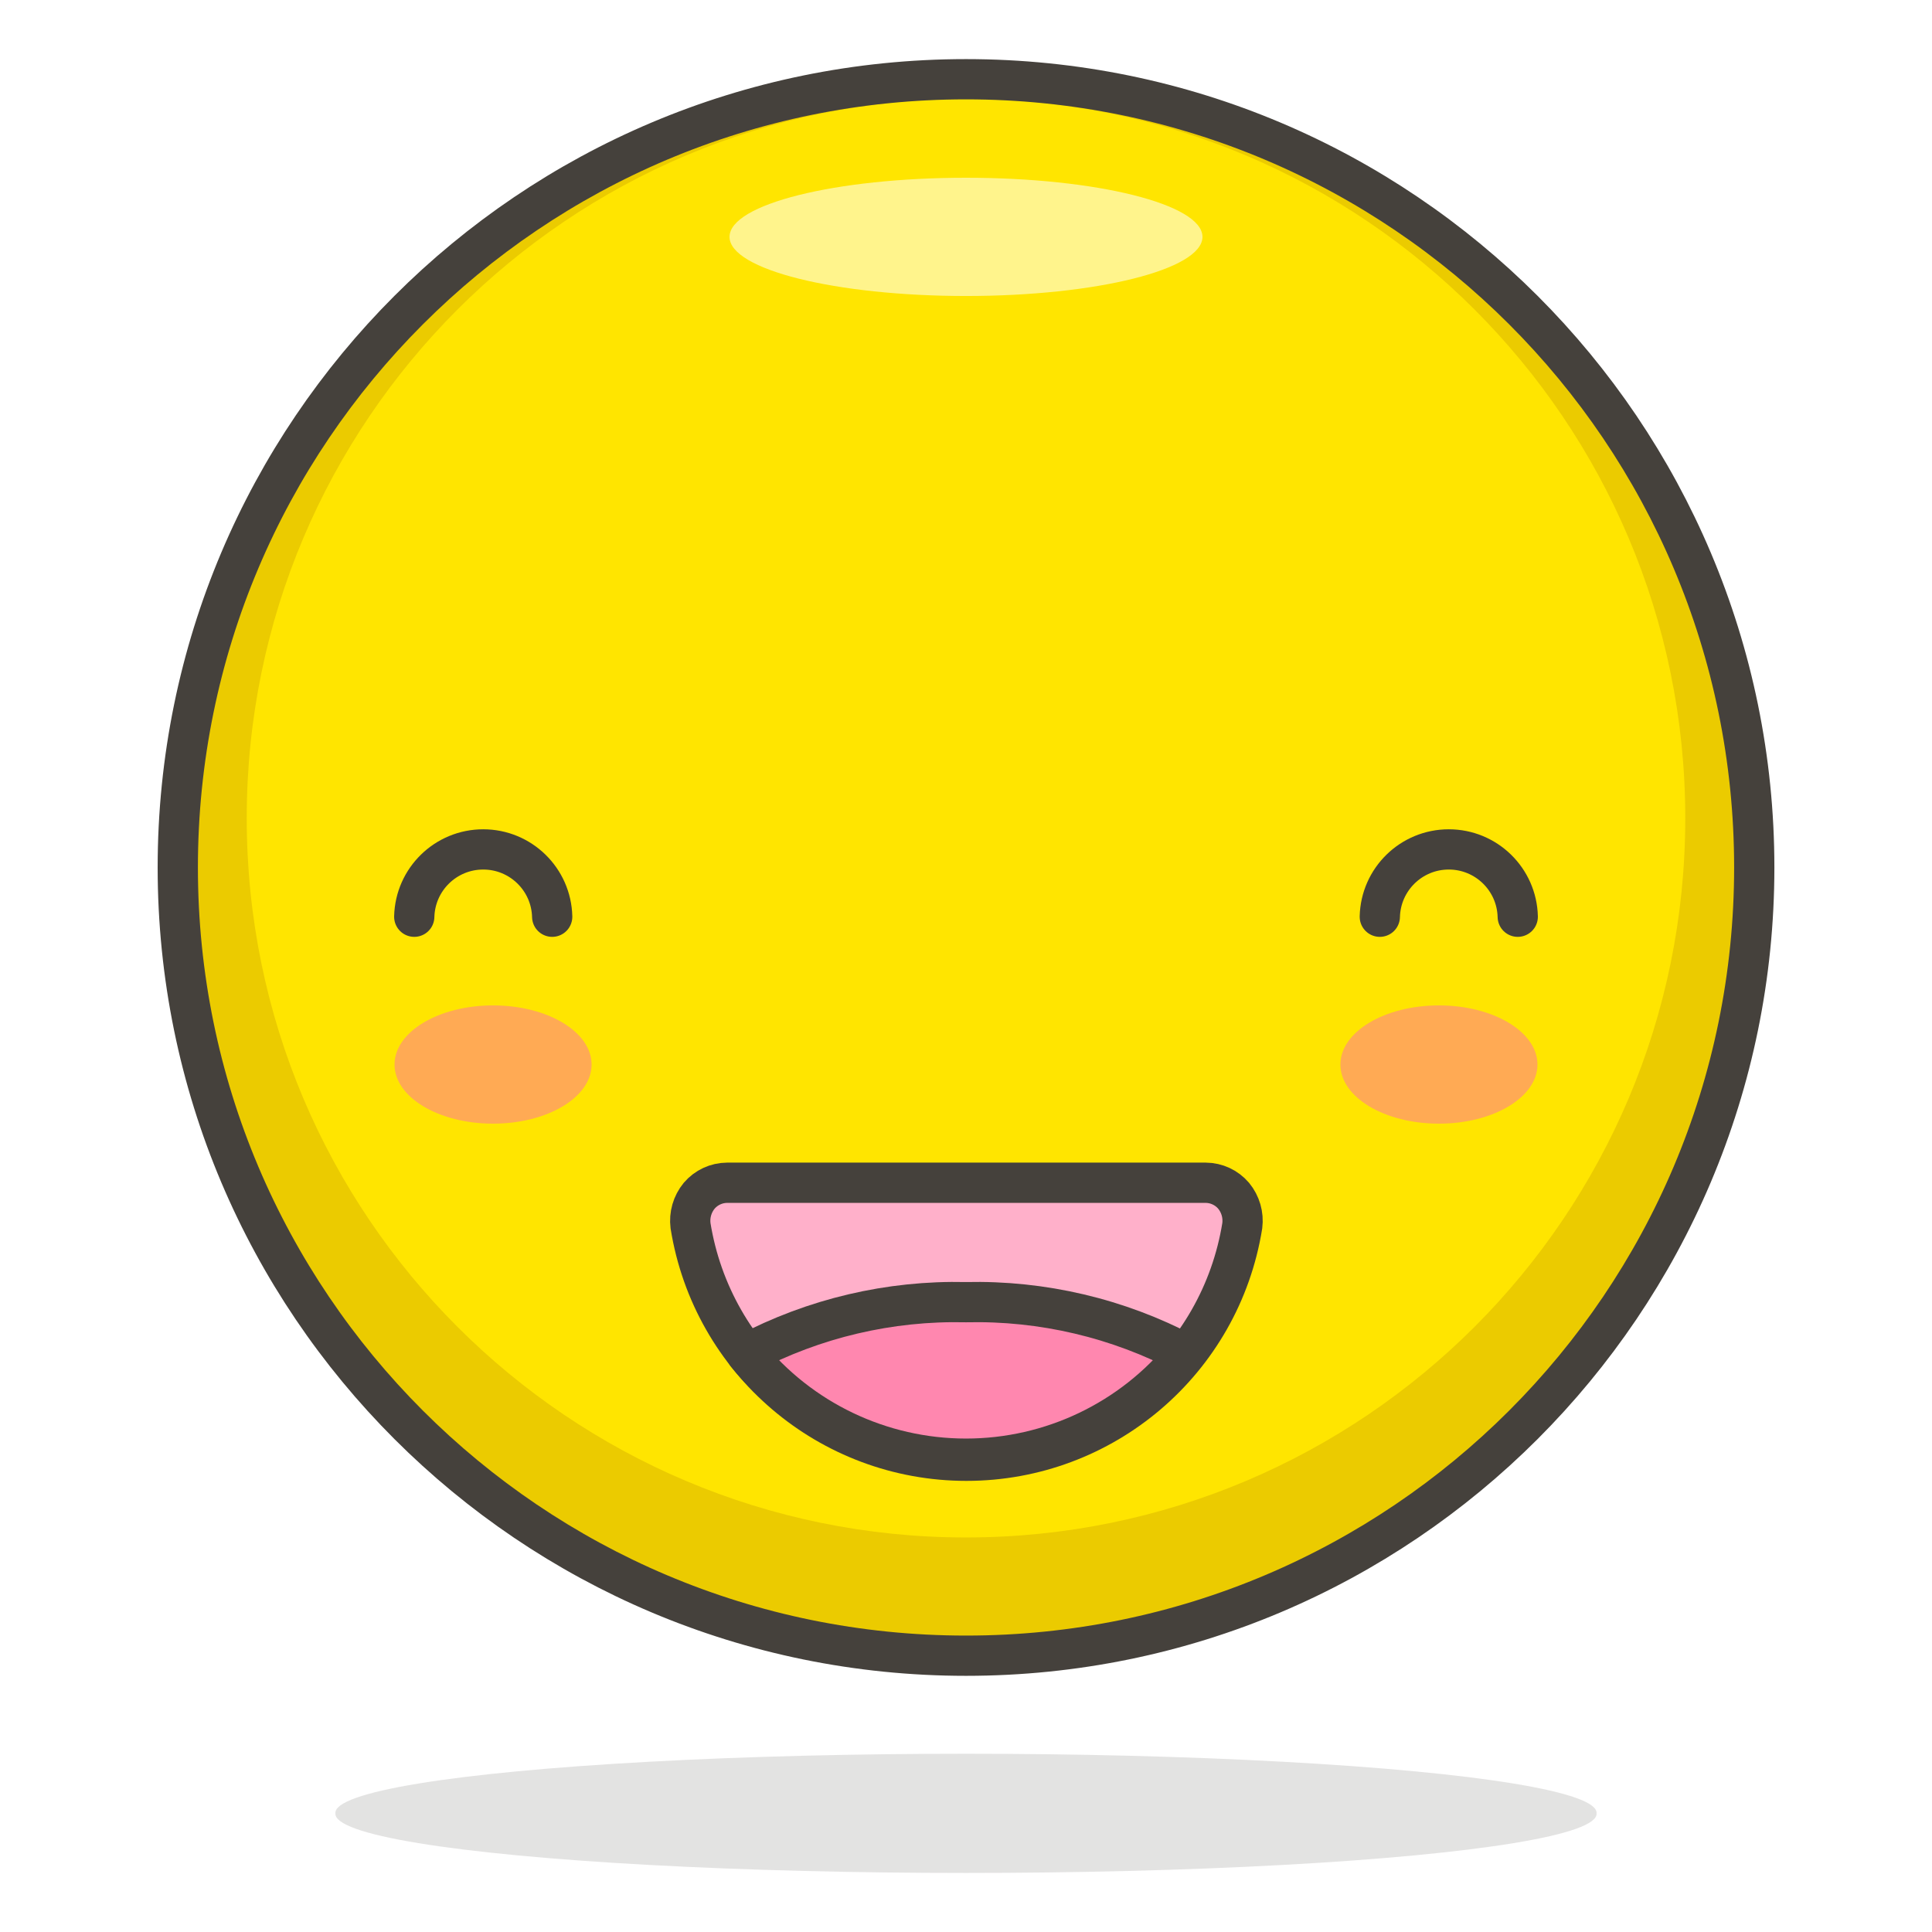
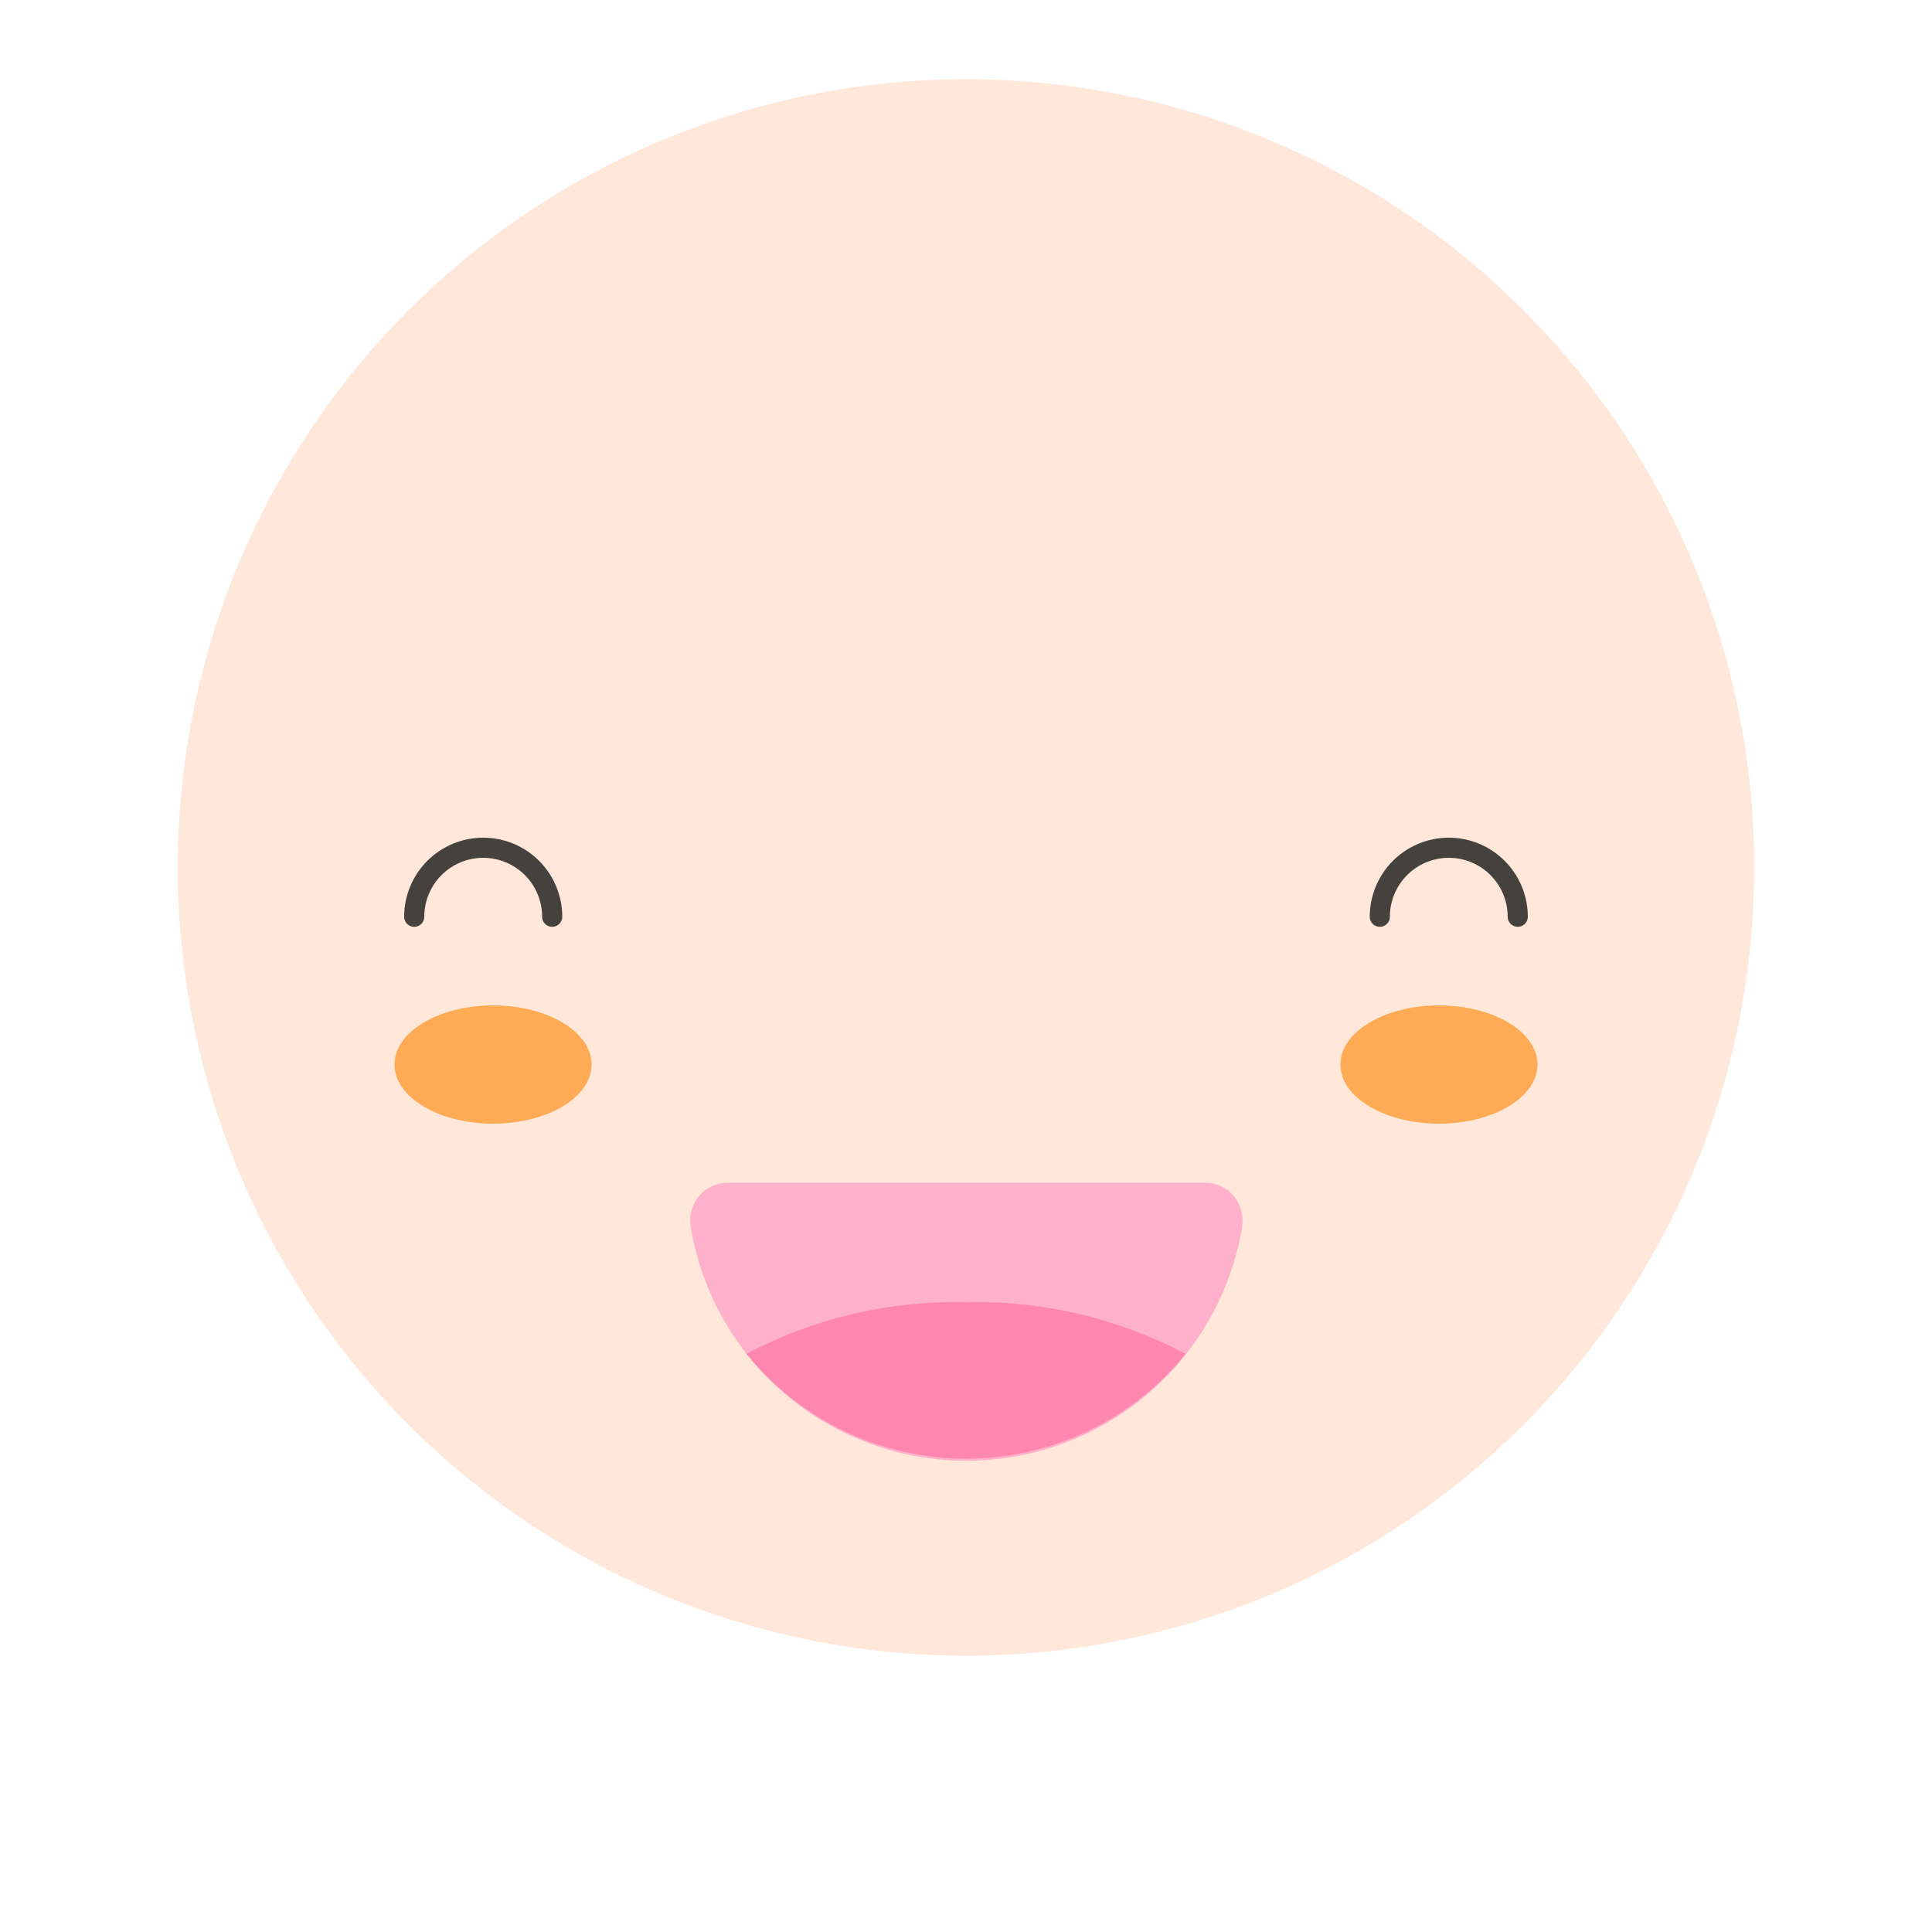
- <svg xmlns="http://www.w3.org/2000/svg" viewBox="-0.5 -0.5 48 48">
-   <path d="M3.917 21.052a19.583 19.583 0 1 0 39.167 0 19.583 19.583 0 1 0 -39.167 0Z" fill="#ffe500" stroke-width="1" />
-   <path d="M23.5 1.469a19.583 19.583 0 1 0 19.583 19.583 19.583 19.583 0 0 0 -19.583 -19.583Zm0 36.229a17.87 17.87 0 1 1 17.87 -17.87A17.87 17.87 0 0 1 23.5 37.698Z" fill="#ebcb00" stroke-width="1" />
-   <path d="M17.625 5.385a5.875 1.469 0 1 0 11.75 0 5.875 1.469 0 1 0 -11.75 0Z" fill="#fff48c" stroke-width="1" />
-   <path d="M7.833 44.552a15.667 1.469 0 1 0 31.333 0 15.667 1.469 0 1 0 -31.333 0Z" fill="#45413c" opacity=".15" stroke-width="1" />
-   <path d="M3.917 21.052a19.583 19.583 0 1 0 39.167 0 19.583 19.583 0 1 0 -39.167 0Z" fill="none" stroke="#45413c" stroke-linecap="round" stroke-linejoin="round" stroke-width="1" />
-   <path d="M37.698 25.948c0 0.813 -1.097 1.469 -2.448 1.469s-2.448 -0.656 -2.448 -1.469S33.899 24.479 35.25 24.479s2.448 0.656 2.448 1.469Z" fill="#ffaa54" stroke-width="1" />
-   <path d="M9.302 25.948c0 0.813 1.097 1.469 2.448 1.469s2.448 -0.656 2.448 -1.469S13.101 24.479 11.75 24.479s-2.448 0.656 -2.448 1.469Z" fill="#ffaa54" stroke-width="1" />
-   <path d="M17.566 28.885a0.92 0.92 0 0 0 -0.695 0.323 0.979 0.979 0 0 0 -0.215 0.744 6.942 6.942 0 0 0 13.708 0 0.979 0.979 0 0 0 -0.215 -0.744 0.92 0.92 0 0 0 -0.695 -0.323Z" fill="#ffb0ca" stroke="#45413c" stroke-linecap="round" stroke-linejoin="round" stroke-width="1" />
-   <path d="M28.954 33.135A11.133 11.133 0 0 0 23.5 31.852a11.133 11.133 0 0 0 -5.454 1.283 7.011 7.011 0 0 0 10.908 0Z" fill="#ff87af" stroke="#45413c" stroke-linecap="round" stroke-linejoin="round" stroke-width="1" />
-   <path d="M9.792 22.276a1.714 1.714 0 0 1 3.427 0" fill="none" stroke="#45413c" stroke-linecap="round" stroke-linejoin="round" stroke-width="1" />
-   <path d="M33.781 22.276a1.714 1.714 0 0 1 3.427 0" fill="none" stroke="#45413c" stroke-linecap="round" stroke-linejoin="round" stroke-width="1" />
+ <svg xmlns="http://www.w3.org/2000/svg" width="48" height="48" viewBox="0 0 48 48" fill="none">
+   <path d="M4.417 21.552C4.417 24.124 4.923 26.67 5.907 29.046C6.891 31.422 8.334 33.581 10.152 35.4C11.971 37.218 14.13 38.661 16.506 39.645C18.882 40.629 21.428 41.135 24 41.135C26.572 41.135 29.118 40.629 31.494 39.645C33.87 38.661 36.029 37.218 37.847 35.4C39.666 33.581 41.108 31.422 42.093 29.046C43.077 26.67 43.583 24.124 43.583 21.552C43.583 18.98 43.077 16.434 42.093 14.058C41.108 11.682 39.666 9.523 37.847 7.705C36.029 5.886 33.87 4.444 31.494 3.459C29.118 2.475 26.572 1.969 24 1.969C21.428 1.969 18.882 2.475 16.506 3.459C14.13 4.444 11.971 5.886 10.152 7.705C8.334 9.523 6.891 11.682 5.907 14.058C4.923 16.434 4.417 18.98 4.417 21.552Z" fill="#FFE7D9" />
+   <path d="M38.198 26.448C38.198 27.261 37.101 27.917 35.75 27.917C34.399 27.917 33.302 27.261 33.302 26.448C33.302 25.635 34.399 24.979 35.75 24.979C37.101 24.979 38.198 25.635 38.198 26.448Z" fill="#FFAA54" />
+   <path d="M9.802 26.448C9.802 27.261 10.899 27.917 12.25 27.917C13.601 27.917 14.698 27.261 14.698 26.448C14.698 25.635 13.601 24.979 12.25 24.979C10.899 24.979 9.802 25.635 9.802 26.448Z" fill="#FFAA54" />
+   <path d="M18.066 29.386C17.934 29.386 17.803 29.416 17.683 29.471C17.563 29.527 17.457 29.608 17.371 29.709C17.286 29.811 17.224 29.93 17.187 30.058C17.149 30.186 17.139 30.321 17.156 30.453C17.418 32.082 18.252 33.565 19.508 34.635C20.764 35.705 22.36 36.292 24.01 36.292C25.66 36.292 27.256 35.705 28.512 34.635C29.768 33.565 30.602 32.082 30.864 30.453C30.881 30.321 30.87 30.186 30.833 30.058C30.796 29.93 30.733 29.811 30.648 29.709C30.563 29.608 30.456 29.527 30.336 29.471C30.216 29.416 30.086 29.386 29.953 29.386H18.066Z" fill="#FFB0CA" />
+   <path d="M29.454 33.635C27.775 32.75 25.898 32.308 24 32.352C22.102 32.308 20.225 32.75 18.546 33.635C19.203 34.449 20.034 35.105 20.978 35.556C21.921 36.007 22.954 36.241 24 36.241C25.046 36.241 26.078 36.007 27.022 35.556C27.966 35.105 28.797 34.449 29.454 33.635Z" fill="#FF87AF" />
+   <path d="M10.291 22.776C10.291 22.322 10.472 21.886 10.793 21.564C11.115 21.243 11.551 21.062 12.005 21.062C12.46 21.062 12.895 21.243 13.217 21.564C13.538 21.886 13.719 22.322 13.719 22.776" stroke="#45413C" stroke-width="0.5" stroke-linecap="round" stroke-linejoin="round" />
+   <path d="M34.281 22.776C34.281 22.322 34.462 21.886 34.783 21.564C35.105 21.243 35.54 21.062 35.995 21.062C36.449 21.062 36.885 21.243 37.206 21.564C37.528 21.886 37.708 22.322 37.708 22.776" stroke="#45413C" stroke-width="0.5" stroke-linecap="round" stroke-linejoin="round" />
</svg>
